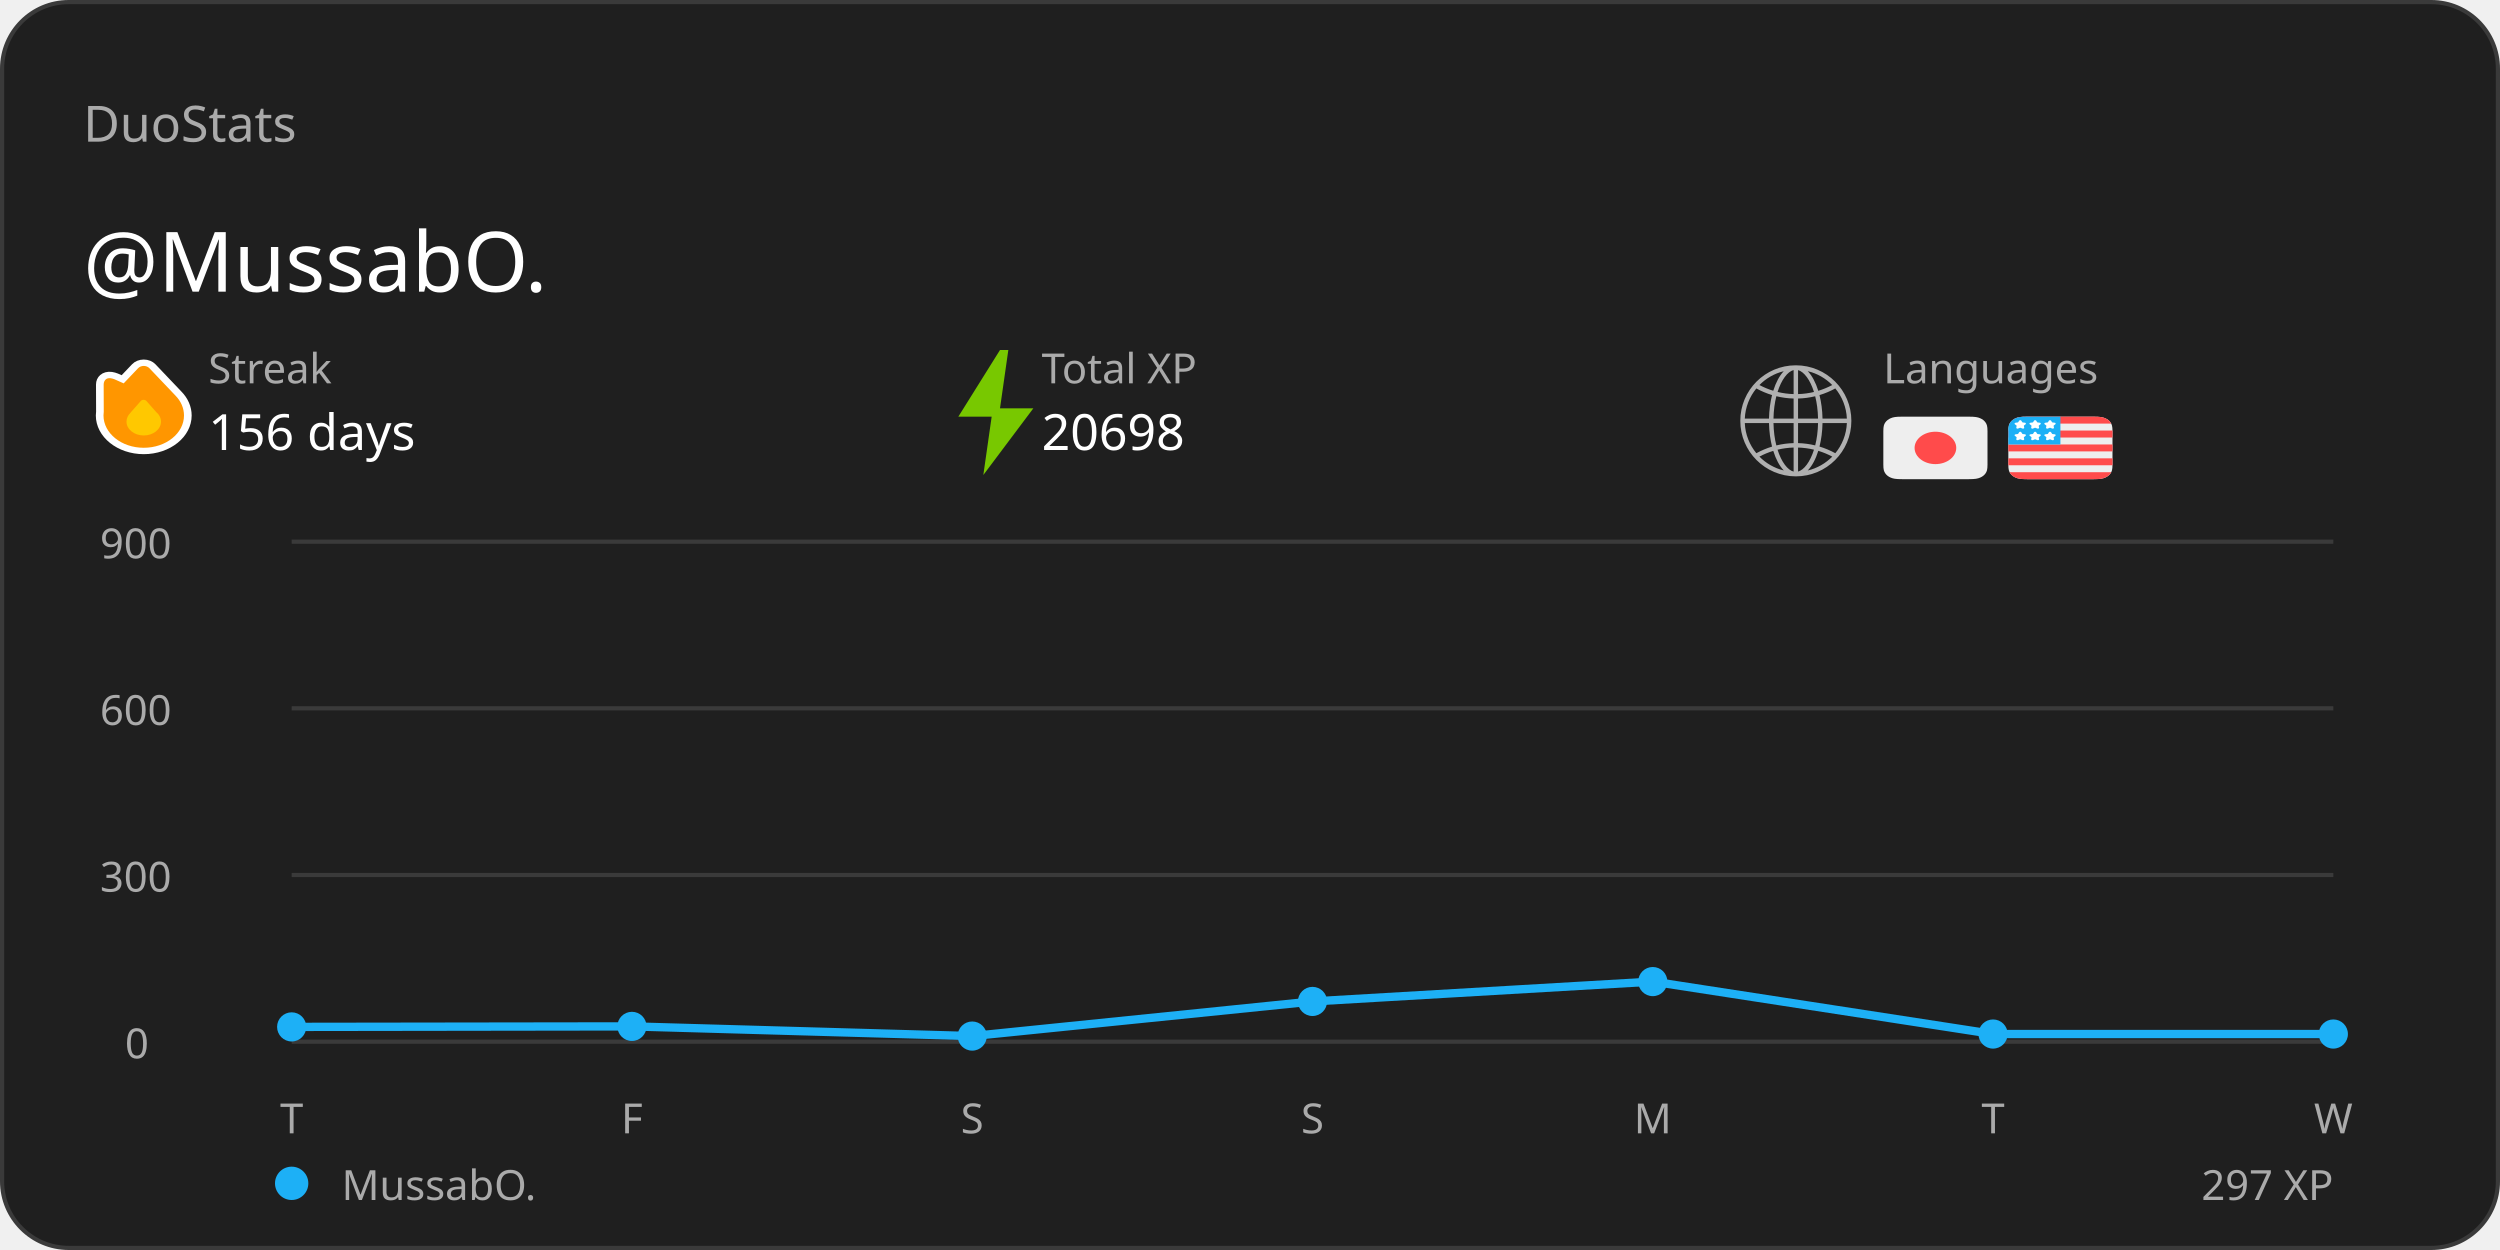
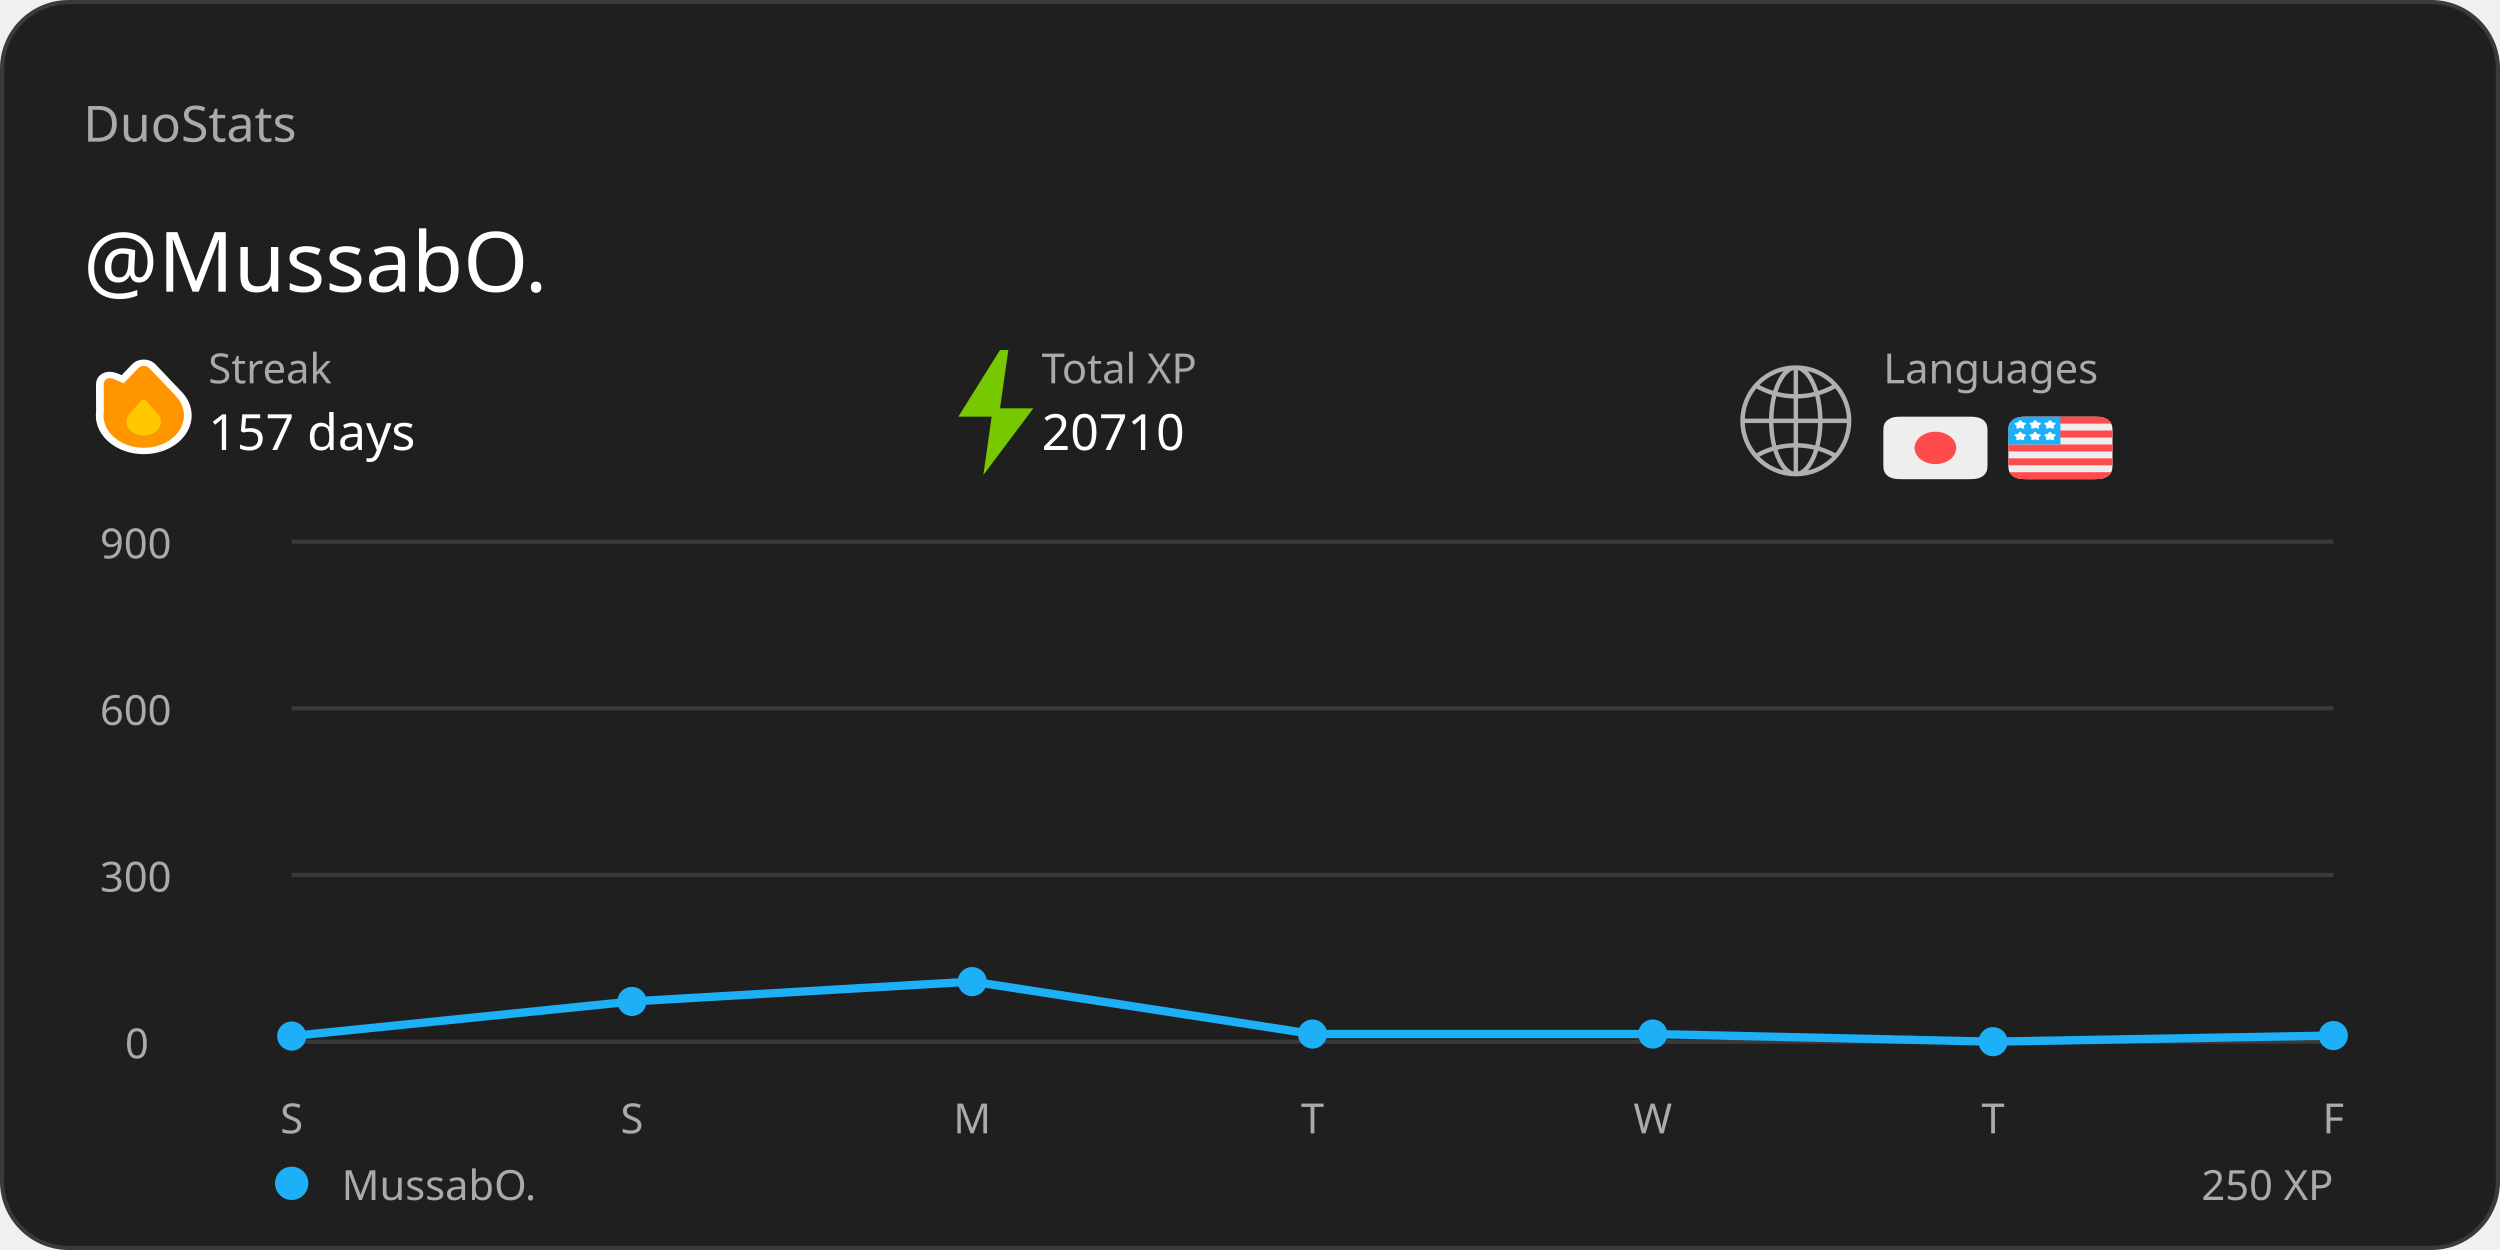
<svg xmlns="http://www.w3.org/2000/svg" width="600" height="300" viewBox="0 0 600 300">
  <rect x="0.5" y="0.5" width="599" height="299" rx="16" fill="#1F1F1F" stroke="#3A3A3A" />
  <text x="20" y="34" fill="#AAAAAA" font-size="12" font-family="DIN Round Pro, system-ui, sans-serif">DuoStats</text>
  <text x="20" y="70" fill="#FFFFFF" font-size="20" font-family="DIN Round Pro, system-ui, sans-serif">@MussabO.</text>
  <g transform="translate(23, 86) scale(0.92, 0.7666667)">
    <g id="Page-1" stroke="none" stroke-width="1" fill="none" fill-rule="evenodd">
      <g id="streak" transform="translate(1, 1)" fill-rule="nonzero">
        <g id="Group" fill="#FF9600" stroke="#FFFFFF" stroke-width="2">
          <path d="M0.068,15.675 L0.044,7.216 C0.039,5.334 1.25,3.942 3.056,4.246 C3.413,4.306 3.998,4.491 4.306,4.656 L5.997,5.561 L9.247,1.464 C9.793,0.776 10.622,0.376 11.5,0.376 C12.378,0.376 13.207,0.776 13.753,1.464 L20.523,10 C22.123,11.939 22.999,14.375 23,16.889 C23,23.034 17.843,28 11.5,28 C5.157,28 0,23.034 0,16.889 C0,16.481 0.023,16.076 0.068,15.675 Z" id="Path" />
        </g>
        <g id="Group" transform="translate(7, 11)" fill="#FFC800">
          <path d="M1.012,5.077 C1.026,5.04 1.046,5.005 1.069,4.973 L3.719,1.364 C3.893,1.127 4.17,0.987 4.464,0.987 C4.758,0.987 5.035,1.127 5.209,1.364 L7.732,4.8 C8.541,5.595 8.998,6.681 9,7.815 C9,10.208 6.985,12.148 4.5,12.148 C2.015,12.148 0,10.208 0,7.815 C0,6.776 0.38,5.823 1.012,5.077 L1.012,5.077 Z" id="Path" />
        </g>
      </g>
    </g>
  </g>
  <text x="50" y="92" fill="#AAAAAA" font-size="10" font-family="DIN Round Pro, system-ui, sans-serif">Streak</text>
-   <text x="50" y="108" fill="#FFFFFF" font-size="12" font-family="DIN Round Pro, system-ui, sans-serif">156 days</text>
+   <text x="50" y="108" fill="#FFFFFF" font-size="12" font-family="DIN Round Pro, system-ui, sans-serif">157 days</text>
  <path d="M240 84 230 100h8l-2 14 12-16h-8l2-14z" fill="#78C800" />
  <text x="250" y="92" fill="#AAAAAA" font-size="10" font-family="DIN Round Pro, system-ui, sans-serif">Total XP</text>
-   <text x="250" y="108" fill="#FFFFFF" font-size="12" font-family="DIN Round Pro, system-ui, sans-serif">20698</text>
+   <text x="250" y="108" fill="#FFFFFF" font-size="12" font-family="DIN Round Pro, system-ui, sans-serif">20710</text>
  <g transform="translate(415, 85) scale(1.0, 1.0)">
    <g id="SVGRepo_bgCarrier" stroke-width="0" />
    <g id="SVGRepo_tracerCarrier" stroke-linecap="round" stroke-linejoin="round" />
    <g id="SVGRepo_iconCarrier">
      <g id="icomoon-ignore"> </g>
      <path d="M16 2.672c-0.004 0-0.007 0-0.011 0-0.002 0-0.003 0-0.005 0-0.005 0-0.010 0.001-0.016 0.001-7.347 0.017-13.296 5.977-13.296 13.327 0 7.348 5.949 13.309 13.296 13.327 0.005 0 0.010 0.001 0.016 0.001 0.002 0 0.004 0 0.005 0 0.004 0 0.008 0 0.011 0 7.36 0 13.328-5.968 13.328-13.328s-5.968-13.328-13.328-13.328zM16.533 10.648c1.413-0.039 2.788-0.225 4.112-0.548 0.399 1.571 0.647 3.382 0.686 5.367h-4.798v-4.819zM16.533 9.582v-5.759c1.437 0.398 2.893 2.314 3.821 5.252-1.231 0.297-2.509 0.47-3.821 0.507zM15.467 3.81v5.772c-1.323-0.037-2.611-0.213-3.852-0.515 0.936-2.956 2.405-4.879 3.852-5.256zM15.467 10.647v4.82h-4.831c0.039-1.988 0.287-3.801 0.687-5.373 1.334 0.326 2.72 0.515 4.144 0.553zM9.563 15.467h-5.811c0.118-2.741 1.139-5.252 2.773-7.241 1.187 0.654 2.446 1.189 3.766 1.589-0.431 1.7-0.689 3.617-0.728 5.652zM9.563 16.533c0.039 2.034 0.297 3.951 0.728 5.651-1.319 0.401-2.579 0.936-3.766 1.59-1.635-1.989-2.656-4.5-2.773-7.241h5.811zM10.636 16.533h4.831v4.814c-1.424 0.038-2.81 0.228-4.145 0.555-0.399-1.571-0.647-3.383-0.686-5.369zM15.467 22.412v5.778c-1.448-0.378-2.919-2.303-3.854-5.263 1.241-0.302 2.53-0.478 3.854-0.515zM16.533 28.178v-5.765c1.313 0.038 2.591 0.211 3.822 0.508-0.928 2.941-2.384 4.86-3.822 5.257zM16.533 21.347v-4.814h4.798c-0.039 1.983-0.286 3.791-0.684 5.361-1.325-0.323-2.7-0.51-4.113-0.548zM22.404 16.533h5.845c-0.118 2.741-1.138 5.251-2.773 7.24-1.197-0.658-2.467-1.197-3.797-1.599 0.43-1.698 0.687-3.611 0.726-5.64zM22.404 15.467c-0.039-2.033-0.297-3.946-0.727-5.646 1.33-0.402 2.599-0.94 3.795-1.598 1.636 1.989 2.658 4.501 2.776 7.244h-5.845zM24.738 7.409c-1.061 0.564-2.18 1.031-3.35 1.385-0.623-2.005-1.498-3.642-2.533-4.717 2.27 0.545 4.297 1.719 5.883 3.332zM13.103 4.087c-1.029 1.073-1.9 2.702-2.521 4.697-1.158-0.353-2.268-0.815-3.319-1.375 1.575-1.602 3.587-2.774 5.84-3.322zM7.259 24.587c1.052-0.561 2.163-1.024 3.322-1.377 0.621 1.997 1.492 3.629 2.522 4.702-2.255-0.549-4.268-1.721-5.844-3.326zM18.855 27.922c1.036-1.075 1.911-2.712 2.535-4.721 1.17 0.355 2.29 0.82 3.351 1.387-1.586 1.614-3.614 2.791-5.886 3.334z" fill="#b0b0b0"> </path>
    </g>
  </g>
  <text x="452" y="92" fill="#AAAAAA" font-size="10" font-family="DIN Round Pro, system-ui, sans-serif">Languages</text>
  <g transform="translate(452, 100) scale(0.3571429, 0.2777778)">
    <g clip-path="url(#clip0_129_1008)">
      <path fill-rule="evenodd" clip-rule="evenodd" d="M12.563 0H57.437C61.805 0 63.389 0.455 64.987 1.309C66.584 2.163 67.837 3.416 68.691 5.013C69.545 6.61 70 8.195 70 12.563V41.437C70 45.805 69.545 47.389 68.691 48.986C67.837 50.584 66.584 51.837 64.987 52.691C63.389 53.545 61.805 54 57.437 54H12.563C8.195 54 6.61 53.545 5.013 52.691C3.416 51.837 2.163 50.584 1.309 48.986C0.455 47.389 0 45.805 0 41.437V12.563C0 8.195 0.455 6.61 1.309 5.013C2.163 3.416 3.416 2.163 5.013 1.309C6.61 0.455 8.195 0 12.563 0Z" fill="#EEEEEE" />
      <path d="M35 41C42.732 41 49 34.732 49 27C49 19.268 42.732 13 35 13C27.268 13 21 19.268 21 27C21 34.732 27.268 41 35 41Z" fill="#FF4B4B" />
    </g>
    <defs>
      <clipPath id="clip0_129_1008">
        <rect width="70" height="54" fill="white" />
      </clipPath>
    </defs>
  </g>
  <g transform="translate(482, 100) scale(0.3571429, 0.2777778)">
    <g clip-path="url(#clip0_129_593)">
      <path fill-rule="evenodd" clip-rule="evenodd" d="M12.563 0H57.437C61.805 0 63.389 0.455 64.987 1.309C66.584 2.163 67.837 3.416 68.691 5.013C69.545 6.61 70 8.195 70 12.563V41.437C70 45.805 69.545 47.389 68.691 48.986C67.837 50.584 66.584 51.837 64.987 52.691C63.389 53.545 61.805 54 57.437 54H12.563C8.195 54 6.61 53.545 5.013 52.691C3.416 51.837 2.163 50.584 1.309 48.986C0.455 47.389 0 45.805 0 41.437V12.563C0 8.195 0.455 6.61 1.309 5.013C2.163 3.416 3.416 2.163 5.013 1.309C6.61 0.455 8.195 0 12.563 0Z" fill="#EEEEEE" />
      <path fill-rule="evenodd" clip-rule="evenodd" d="M12.563 0H57.437C61.805 0 63.389 0.455 64.987 1.309C66.584 2.163 67.837 3.416 68.691 5.013C68.863 5.335 69.019 5.656 69.158 6H0.842C0.981 5.656 1.137 5.335 1.309 5.013C2.163 3.416 3.416 2.163 5.013 1.309C6.61 0.455 8.195 0 12.563 0Z" fill="#FF4B4B" />
      <path fill-rule="evenodd" clip-rule="evenodd" d="M69.997 12C69.999 12.182 70 12.37 70 12.563V18H0V12.563C0 12.37 0.001 12.182 0.003 12H69.997Z" fill="#FF4B4B" />
      <path fill-rule="evenodd" clip-rule="evenodd" d="M70 24V30H0V24H70Z" fill="#FF4B4B" />
      <path fill-rule="evenodd" clip-rule="evenodd" d="M70 41.437C70 41.63 69.999 41.818 69.997 42H0.003C0.001 41.818 0 41.63 0 41.437V36H70V41.437Z" fill="#FF4B4B" />
      <path fill-rule="evenodd" clip-rule="evenodd" d="M69.158 48C69.019 48.344 68.863 48.665 68.691 48.986C67.837 50.584 66.584 51.837 64.987 52.691C63.389 53.545 61.805 54 57.437 54H12.563C8.195 54 6.61 53.545 5.013 52.691C3.416 51.837 2.163 50.584 1.309 48.986C1.137 48.665 0.981 48.344 0.842 48H69.158Z" fill="#FF4B4B" />
      <path fill-rule="evenodd" clip-rule="evenodd" d="M12.563 0H35V24H0V12.563C0 8.195 0.455 6.61 1.309 5.013C2.163 3.416 3.416 2.163 5.013 1.309C6.61 0.455 8.195 0 12.563 0Z" fill="#1CB0F6" />
      <path d="M27.806 9.602L26.531 10.273C26.13 10.483 25.635 10.329 25.424 9.929C25.341 9.769 25.312 9.586 25.342 9.409L25.586 7.988C25.609 7.853 25.564 7.715 25.466 7.62L24.434 6.614C24.11 6.298 24.103 5.779 24.419 5.455C24.545 5.326 24.71 5.242 24.888 5.216L26.314 5.009C26.45 4.989 26.567 4.904 26.628 4.781L27.266 3.489C27.466 3.083 27.957 2.916 28.363 3.117C28.525 3.196 28.655 3.327 28.735 3.489L29.373 4.781C29.434 4.904 29.551 4.989 29.687 5.009L31.113 5.216C31.561 5.281 31.871 5.697 31.806 6.145C31.78 6.323 31.696 6.488 31.567 6.614L30.535 7.62C30.437 7.715 30.392 7.853 30.415 7.988L30.659 9.409C30.735 9.855 30.436 10.278 29.99 10.355C29.812 10.385 29.629 10.356 29.47 10.273L28.194 9.602C28.073 9.538 27.928 9.538 27.806 9.602Z" fill="white" />
      <path d="M27.806 19.602L26.531 20.273C26.13 20.483 25.635 20.329 25.424 19.929C25.341 19.769 25.312 19.587 25.342 19.409L25.586 17.988C25.609 17.853 25.564 17.715 25.466 17.62L24.434 16.614C24.11 16.298 24.103 15.779 24.419 15.455C24.545 15.326 24.71 15.242 24.888 15.216L26.314 15.009C26.45 14.989 26.567 14.904 26.628 14.781L27.266 13.489C27.466 13.083 27.957 12.916 28.363 13.117C28.525 13.196 28.655 13.327 28.735 13.489L29.373 14.781C29.434 14.904 29.551 14.989 29.687 15.009L31.113 15.216C31.561 15.281 31.871 15.697 31.806 16.145C31.78 16.323 31.696 16.488 31.567 16.614L30.535 17.62C30.437 17.715 30.392 17.853 30.415 17.988L30.659 19.409C30.735 19.855 30.436 20.278 29.99 20.355C29.812 20.385 29.629 20.356 29.47 20.273L28.194 19.602C28.073 19.538 27.928 19.538 27.806 19.602Z" fill="white" />
      <path d="M17.806 9.602L16.531 10.273C16.13 10.483 15.635 10.329 15.425 9.929C15.341 9.769 15.312 9.586 15.342 9.409L15.586 7.988C15.609 7.853 15.564 7.715 15.466 7.62L14.434 6.614C14.11 6.298 14.103 5.779 14.419 5.455C14.545 5.326 14.71 5.242 14.888 5.216L16.314 5.009C16.45 4.989 16.567 4.904 16.628 4.781L17.266 3.489C17.466 3.083 17.957 2.916 18.363 3.117C18.525 3.196 18.655 3.327 18.735 3.489L19.373 4.781C19.434 4.904 19.551 4.989 19.687 5.009L21.113 5.216C21.561 5.281 21.871 5.697 21.806 6.145C21.78 6.323 21.696 6.488 21.567 6.614L20.535 7.62C20.437 7.715 20.392 7.853 20.415 7.988L20.659 9.409C20.735 9.855 20.436 10.278 19.99 10.355C19.812 10.385 19.629 10.356 19.47 10.273L18.194 9.602C18.073 9.538 17.928 9.538 17.806 9.602Z" fill="white" />
      <path d="M17.806 19.602L16.531 20.273C16.13 20.483 15.635 20.329 15.425 19.929C15.341 19.769 15.312 19.587 15.342 19.409L15.586 17.988C15.609 17.853 15.564 17.715 15.466 17.62L14.434 16.614C14.11 16.298 14.103 15.779 14.419 15.455C14.545 15.326 14.71 15.242 14.888 15.216L16.314 15.009C16.45 14.989 16.567 14.904 16.628 14.781L17.266 13.489C17.466 13.083 17.957 12.916 18.363 13.117C18.525 13.196 18.655 13.327 18.735 13.489L19.373 14.781C19.434 14.904 19.551 14.989 19.687 15.009L21.113 15.216C21.561 15.281 21.871 15.697 21.806 16.145C21.78 16.323 21.696 16.488 21.567 16.614L20.535 17.62C20.437 17.715 20.392 17.853 20.415 17.988L20.659 19.409C20.735 19.855 20.436 20.278 19.99 20.355C19.812 20.385 19.629 20.356 19.47 20.273L18.194 19.602C18.073 19.538 17.928 19.538 17.806 19.602Z" fill="white" />
      <path d="M7.807 9.602L6.531 10.273C6.13 10.483 5.635 10.329 5.424 9.929C5.341 9.769 5.312 9.586 5.342 9.409L5.586 7.988C5.609 7.853 5.564 7.715 5.466 7.62L4.434 6.614C4.11 6.298 4.103 5.779 4.419 5.455C4.545 5.326 4.71 5.242 4.888 5.216L6.314 5.009C6.45 4.989 6.567 4.904 6.628 4.781L7.266 3.489C7.466 3.083 7.957 2.916 8.363 3.117C8.525 3.196 8.655 3.327 8.735 3.489L9.373 4.781C9.434 4.904 9.551 4.989 9.687 5.009L11.113 5.216C11.561 5.281 11.871 5.697 11.806 6.145C11.78 6.323 11.696 6.488 11.567 6.614L10.535 7.62C10.437 7.715 10.392 7.853 10.415 7.988L10.659 9.409C10.735 9.855 10.436 10.278 9.99 10.355C9.812 10.385 9.629 10.356 9.47 10.273L8.194 9.602C8.073 9.538 7.928 9.538 7.807 9.602Z" fill="white" />
      <path d="M7.807 19.602L6.531 20.273C6.13 20.483 5.635 20.329 5.424 19.929C5.341 19.769 5.312 19.587 5.342 19.409L5.586 17.988C5.609 17.853 5.564 17.715 5.466 17.62L4.434 16.614C4.11 16.298 4.103 15.779 4.419 15.455C4.545 15.326 4.71 15.242 4.888 15.216L6.314 15.009C6.45 14.989 6.567 14.904 6.628 14.781L7.266 13.489C7.466 13.083 7.957 12.916 8.363 13.117C8.525 13.196 8.655 13.327 8.735 13.489L9.373 14.781C9.434 14.904 9.551 14.989 9.687 15.009L11.113 15.216C11.561 15.281 11.871 15.697 11.806 16.145C11.78 16.323 11.696 16.488 11.567 16.614L10.535 17.62C10.437 17.715 10.392 17.853 10.415 17.988L10.659 19.409C10.735 19.855 10.436 20.278 9.99 20.355C9.812 20.385 9.629 20.356 9.47 20.273L8.194 19.602C8.073 19.538 7.928 19.538 7.807 19.602Z" fill="white" />
    </g>
    <defs>
      <clipPath id="clip0_129_593">
        <rect width="70" height="54" fill="white" />
      </clipPath>
    </defs>
  </g>
  <g stroke="#3A3A3A" stroke-width="1">
    <line x1="70" y1="250" x2="560" y2="250" />
    <line x1="70" y1="210" x2="560" y2="210" />
    <line x1="70" y1="170" x2="560" y2="170" />
    <line x1="70" y1="130" x2="560" y2="130" />
  </g>
  <g fill="#AAAAAA" font-size="10" font-family="DIN Round Pro, system-ui, sans-serif">
    <text x="30" y="254">0</text>
    <text x="24" y="214">300</text>
    <text x="24" y="174">600</text>
    <text x="24" y="134">900</text>
  </g>
-   <polyline points="70.0,246.456 151.667,246.333 233.333,248.656 315.0,240.344 396.667,235.578 478.333,248.167 560.0,248.167" fill="none" stroke="#1DB0F6" stroke-width="2" stroke-linecap="round" stroke-linejoin="round" />
-   <circle cx="70.0" cy="246.456" r="3.5" fill="#1DB0F6" />
-   <circle cx="151.667" cy="246.333" r="3.5" fill="#1DB0F6" />
-   <circle cx="233.333" cy="248.656" r="3.5" fill="#1DB0F6" />
-   <circle cx="315.0" cy="240.344" r="3.5" fill="#1DB0F6" />
-   <circle cx="396.667" cy="235.578" r="3.5" fill="#1DB0F6" />
-   <circle cx="478.333" cy="248.167" r="3.5" fill="#1DB0F6" />
-   <circle cx="560.0" cy="248.167" r="3.5" fill="#1DB0F6" />
-   <text x="70.0" y="272" fill="#AAAAAA" font-size="10" text-anchor="middle" font-family="DIN Round Pro, system-ui, sans-serif">T</text>
-   <text x="151.667" y="272" fill="#AAAAAA" font-size="10" text-anchor="middle" font-family="DIN Round Pro, system-ui, sans-serif">F</text>
-   <text x="233.333" y="272" fill="#AAAAAA" font-size="10" text-anchor="middle" font-family="DIN Round Pro, system-ui, sans-serif">S</text>
-   <text x="315.0" y="272" fill="#AAAAAA" font-size="10" text-anchor="middle" font-family="DIN Round Pro, system-ui, sans-serif">S</text>
-   <text x="396.667" y="272" fill="#AAAAAA" font-size="10" text-anchor="middle" font-family="DIN Round Pro, system-ui, sans-serif">M</text>
+   <polyline points="70.0,248.656 151.667,240.344 233.333,235.578 315.0,248.167 396.667,248.167 478.333,250.0 560.0,248.533" fill="none" stroke="#1DB0F6" stroke-width="2" stroke-linecap="round" stroke-linejoin="round" />
+   <circle cx="70.0" cy="248.656" r="3.5" fill="#1DB0F6" />
+   <circle cx="151.667" cy="240.344" r="3.5" fill="#1DB0F6" />
+   <circle cx="233.333" cy="235.578" r="3.5" fill="#1DB0F6" />
+   <circle cx="315.0" cy="248.167" r="3.5" fill="#1DB0F6" />
+   <circle cx="396.667" cy="248.167" r="3.5" fill="#1DB0F6" />
+   <circle cx="478.333" cy="250.0" r="3.5" fill="#1DB0F6" />
+   <circle cx="560.0" cy="248.533" r="3.5" fill="#1DB0F6" />
+   <text x="70.0" y="272" fill="#AAAAAA" font-size="10" text-anchor="middle" font-family="DIN Round Pro, system-ui, sans-serif">S</text>
+   <text x="151.667" y="272" fill="#AAAAAA" font-size="10" text-anchor="middle" font-family="DIN Round Pro, system-ui, sans-serif">S</text>
+   <text x="233.333" y="272" fill="#AAAAAA" font-size="10" text-anchor="middle" font-family="DIN Round Pro, system-ui, sans-serif">M</text>
+   <text x="315.0" y="272" fill="#AAAAAA" font-size="10" text-anchor="middle" font-family="DIN Round Pro, system-ui, sans-serif">T</text>
+   <text x="396.667" y="272" fill="#AAAAAA" font-size="10" text-anchor="middle" font-family="DIN Round Pro, system-ui, sans-serif">W</text>
  <text x="478.333" y="272" fill="#AAAAAA" font-size="10" text-anchor="middle" font-family="DIN Round Pro, system-ui, sans-serif">T</text>
-   <text x="560.0" y="272" fill="#AAAAAA" font-size="10" text-anchor="middle" font-family="DIN Round Pro, system-ui, sans-serif">W</text>
+   <text x="560.0" y="272" fill="#AAAAAA" font-size="10" text-anchor="middle" font-family="DIN Round Pro, system-ui, sans-serif">F</text>
  <circle cx="70" cy="284" r="4" fill="#1DB0F6" />
  <text x="82" y="288" fill="#AAAAAA" font-size="10" font-family="DIN Round Pro, system-ui, sans-serif">MussabO.</text>
-   <text x="560" y="288" fill="#AAAAAA" font-size="10" text-anchor="end" font-family="DIN Round Pro, system-ui, sans-serif">297 XP</text>
+   <text x="560" y="288" fill="#AAAAAA" font-size="10" text-anchor="end" font-family="DIN Round Pro, system-ui, sans-serif">250 XP</text>
</svg>
